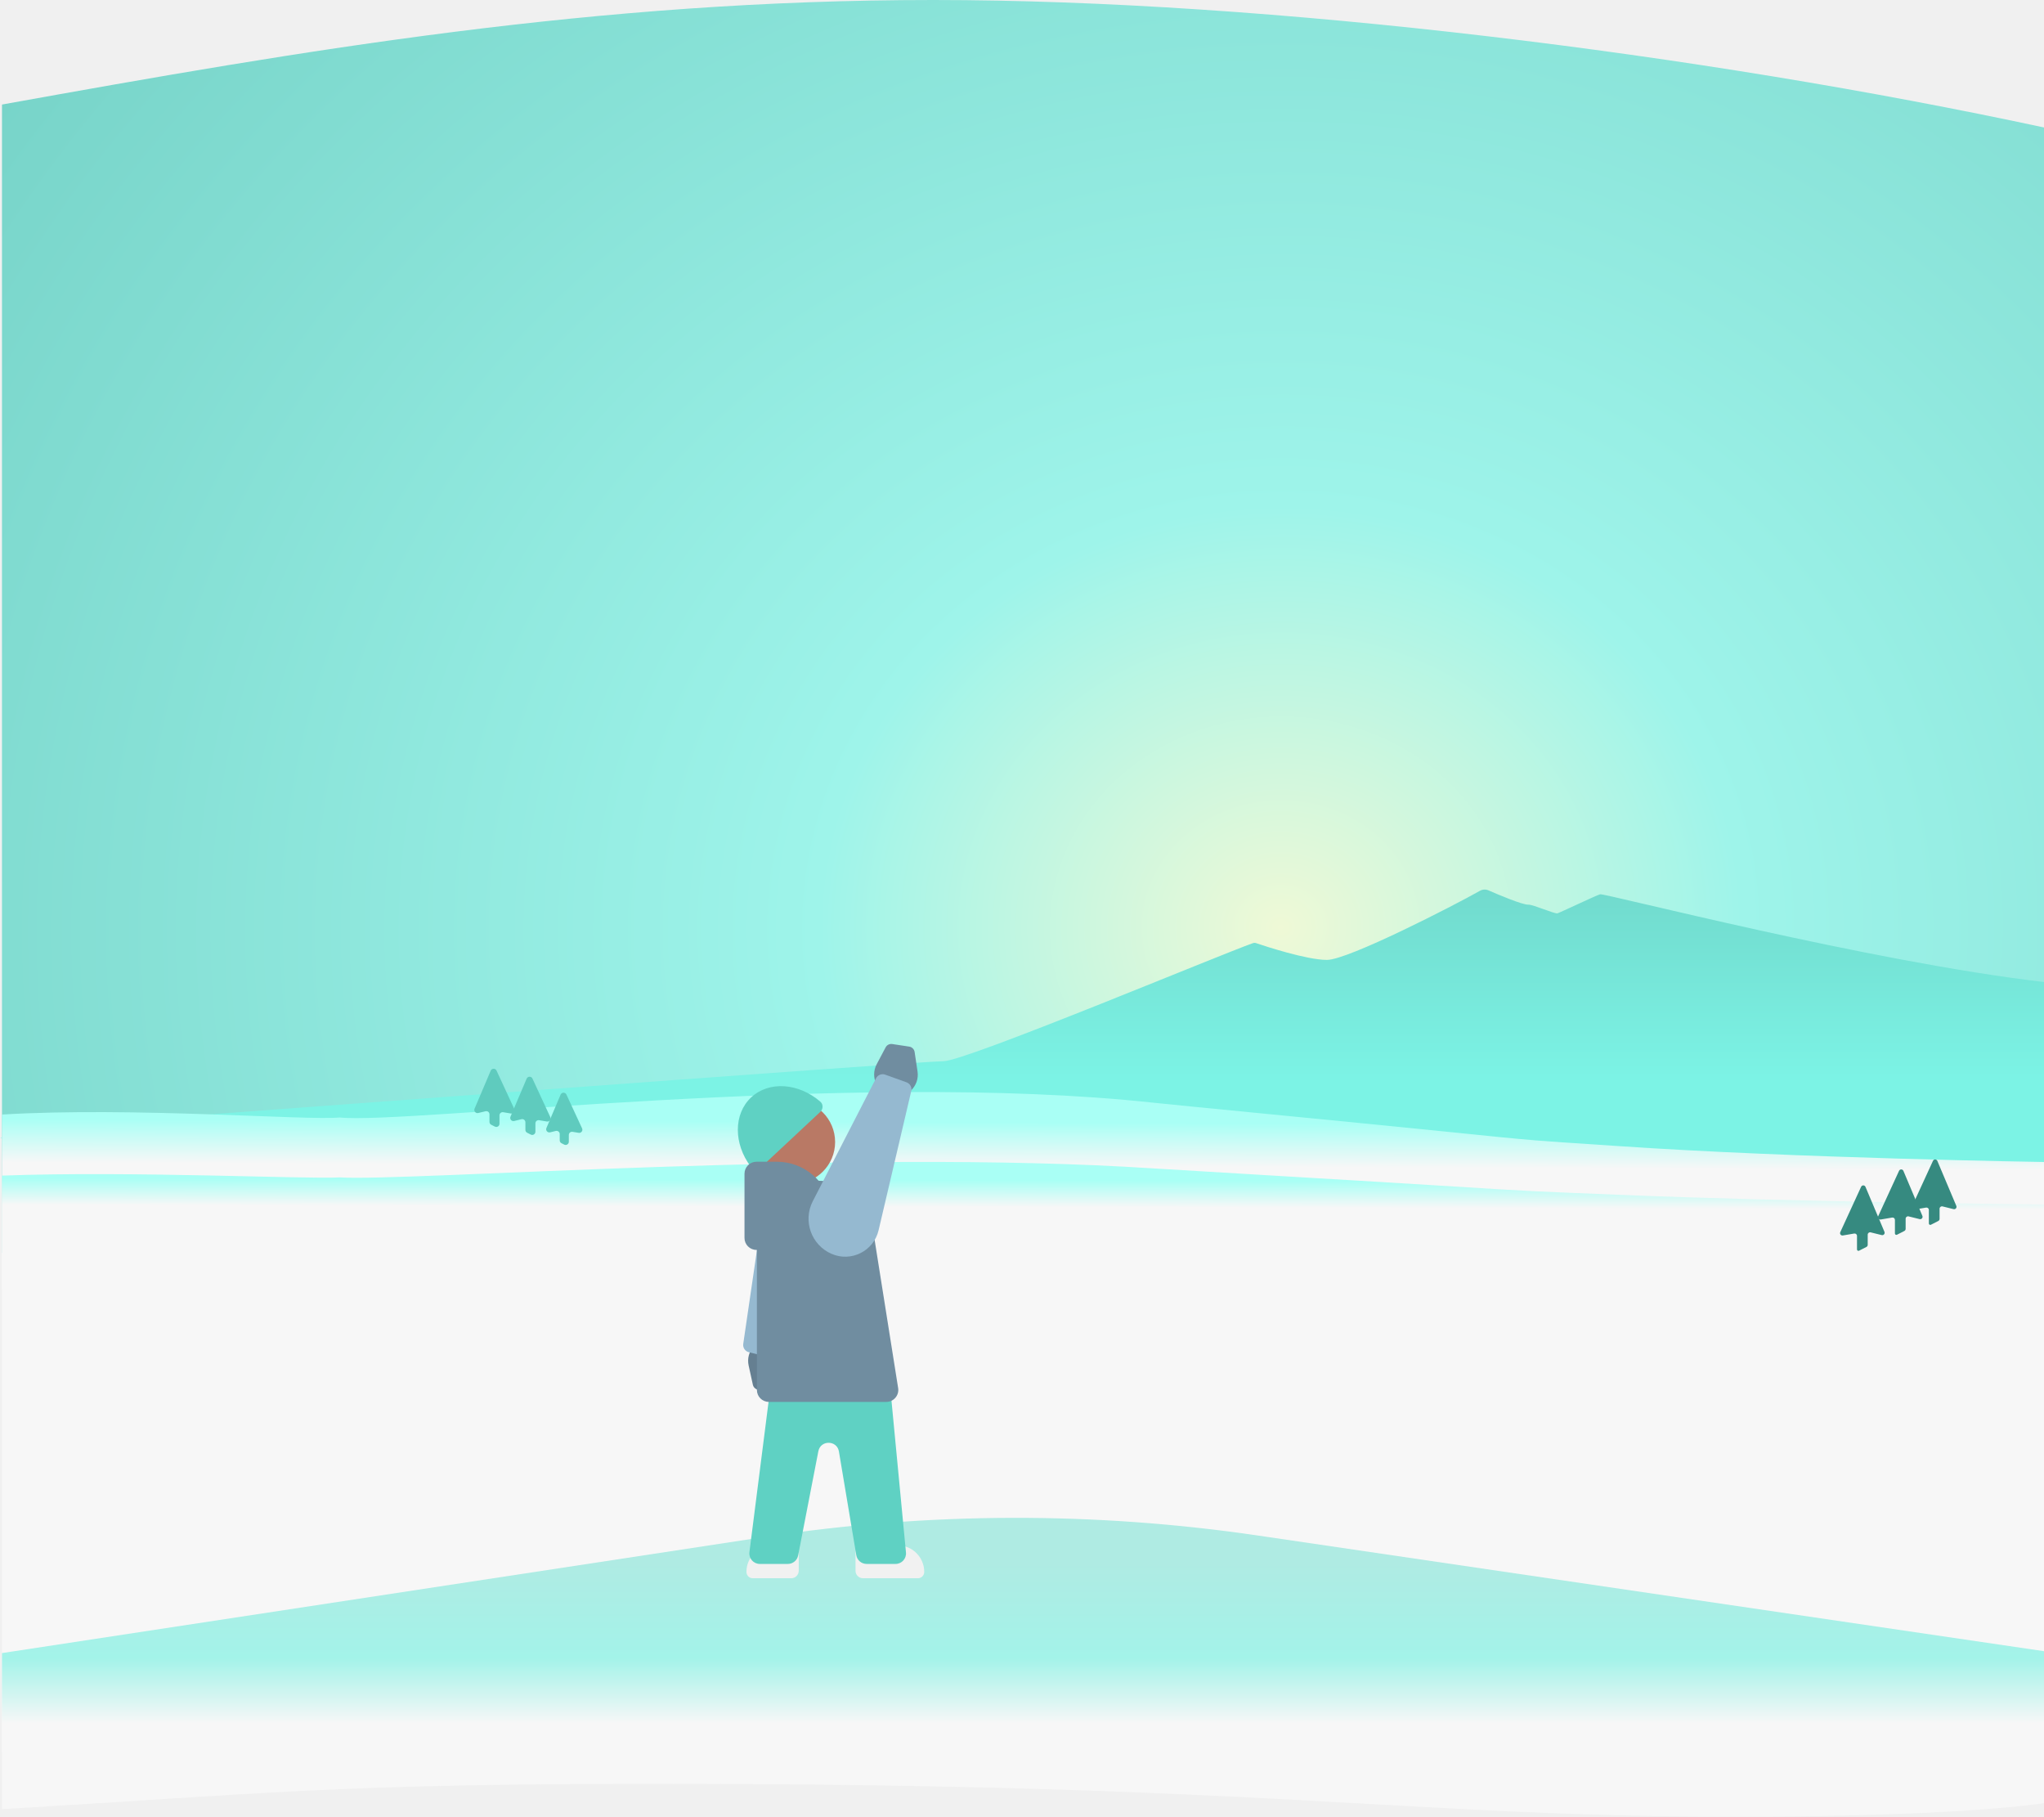
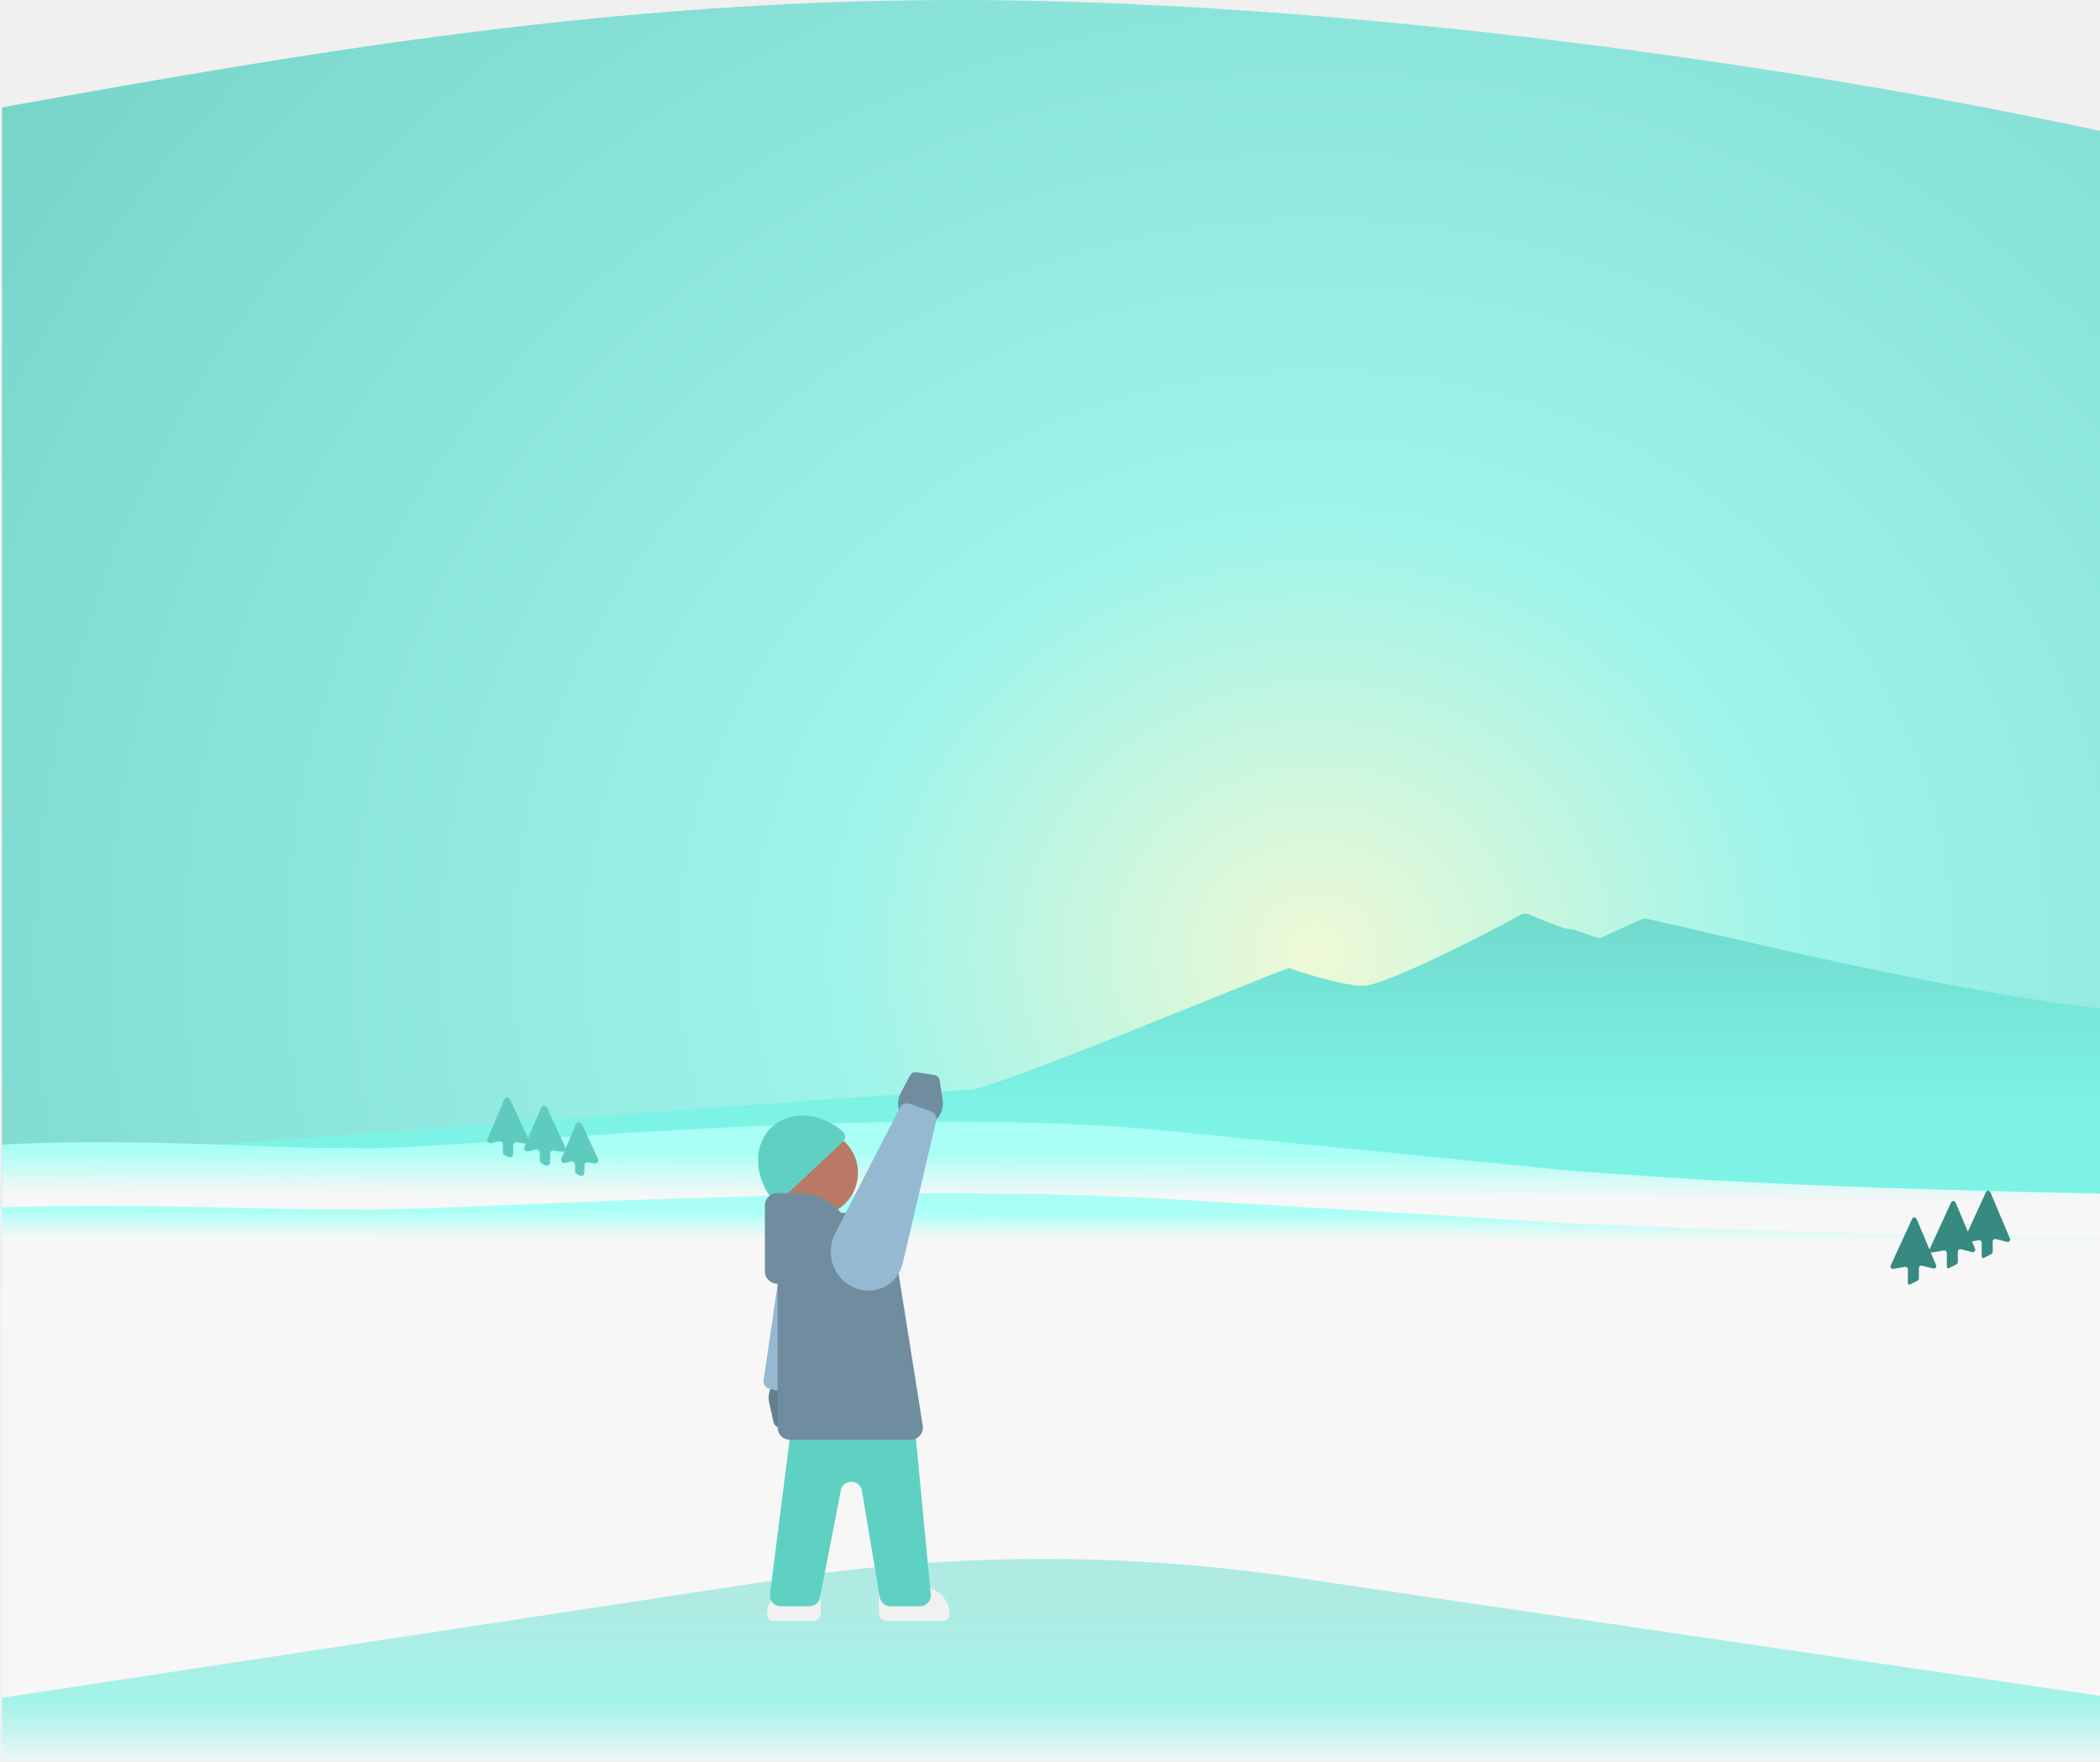
- <svg xmlns="http://www.w3.org/2000/svg" width="100%" height="100%" viewBox="0 0 1024 910" fill="none">
-   <path d="M1 52.367C153 25 298.5 3.80881e-09 467.5 3.80889e-09C636.5 3.80896e-09 852.5 27 1024 63.847V569.315C1024 569.315 922.557 548.801 773.754 548.801C618.894 548.801 483.454 564.316 328.619 580.019C179.684 595.124 131.465 632.505 1 627.551L1 52.367Z" fill="url(#paint0_radial_7388_80292)" />
-   <path d="M801.629 447.946C799.464 448.577 781.608 457.084 780.256 457.484C778.903 457.884 768.079 453.047 765.646 453.136C762.669 453.244 750.668 448.156 745.666 445.973C744.283 445.37 742.702 445.472 741.389 446.216C728.538 453.501 675.388 480.816 664.766 480.816C654.628 480.816 633.704 473.912 629.313 472.425C628.771 472.241 628.284 472.21 627.744 472.399C611.34 478.142 483.819 531.546 472.649 531.546C461.339 531.546 71.847 560.659 68.213 560.931C68.101 560.939 68.149 560.932 68.037 560.933C65.6 560.947 34.053 561.29 6.10352e-05 570L1019.34 599.864C1021.89 599.938 1024 597.892 1024 595.342V491.898C936.344 481.667 803.793 447.314 801.629 447.946Z" fill="url(#paint1_linear_7388_80292)" />
-   <path d="M170.213 559.747C203.539 563.282 425.374 535.791 577.894 552.351C590.884 553.761 678.23 562.128 716.776 566.075C777.315 572.275 765.66 570.967 810.659 574.056C898.868 580.111 1024 582.045 1024 582.045C1024 582.045 1024 626.29 1024 640.806C1024 640.806 981.866 652.299 865.37 651.994C704.26 651.572 638.433 632.986 332.504 632.986C172.579 632.986 131.141 640.806 1 645.758V558.275C66.629 554.336 153.22 561.332 170.213 559.747Z" fill="url(#paint2_linear_7388_80292)" />
-   <path d="M170.213 589.753C203.539 591.904 425.374 575.182 577.894 585.255C590.884 586.112 678.23 591.202 716.776 593.603C777.315 597.373 765.66 596.578 810.659 598.457C898.868 602.14 1024 603.316 1024 603.316C1024 603.316 1024 894.362 1024 903.191C1024 903.191 981.866 910.182 865.37 909.996C704.26 909.74 634.289 893.5 328.36 893.5C168.435 893.5 130.58 898.5 1 906.203L1 588.858C66.629 586.462 153.22 590.718 170.213 589.753Z" fill="url(#paint3_linear_7388_80292)" />
-   <path d="M940.942 609.173L951.386 586.455C951.818 585.514 953.162 585.535 953.564 586.489L963.076 609.033C963.457 609.936 962.645 610.887 961.694 610.652L956.161 609.283C955.41 609.097 954.684 609.665 954.684 610.439V615.534C954.684 615.982 954.433 616.391 954.034 616.595L950.354 618.471C949.879 618.713 949.316 618.368 949.316 617.834V611.048C949.316 610.311 948.653 609.751 947.926 609.874L942.223 610.844C941.28 611.005 940.542 610.043 940.942 609.173Z" fill="#368A80" />
-   <path d="M921.942 617.173L932.386 594.455C932.818 593.514 934.162 593.535 934.564 594.489L944.076 617.033C944.457 617.936 943.645 618.887 942.694 618.652L937.161 617.283C936.41 617.097 935.684 617.665 935.684 618.439V623.534C935.684 623.982 935.433 624.391 935.034 624.595L931.354 626.471C930.879 626.713 930.316 626.368 930.316 625.834V619.048C930.316 618.311 929.653 617.751 928.926 617.874L923.223 618.844C922.28 619.005 921.542 618.043 921.942 617.173Z" fill="#368A80" />
-   <path d="M957.942 604.173L968.386 581.455C968.818 580.514 970.162 580.535 970.564 581.489L980.076 604.033C980.457 604.936 979.645 605.887 978.694 605.652L973.161 604.283C972.41 604.097 971.684 604.665 971.684 605.439V610.534C971.684 610.982 971.433 611.391 971.034 611.595L967.354 613.471C966.879 613.713 966.316 613.368 966.316 612.834V606.048C966.316 605.311 965.653 604.751 964.926 604.874L959.223 605.844C958.28 606.005 957.542 605.043 957.942 604.173Z" fill="#368A80" />
-   <path d="M383.455 769.791C465.275 757.333 548.495 757.124 630.377 769.169L1024 827.075V879L1 877.578L1 828.024L383.455 769.791Z" fill="url(#paint4_linear_7388_80292)" />
-   <path d="M463.027 787.37C463.027 780.024 457.072 774.069 449.726 774.069H432.337C430.27 774.069 428.594 775.745 428.594 777.812V786.794C428.594 788.861 430.27 790.537 432.337 790.537H459.86C461.609 790.537 463.027 789.119 463.027 787.37Z" fill="#F1F1F1" />
-   <path d="M373.949 787.37C373.949 780.024 379.904 774.069 387.25 774.069H396.406C398.473 774.069 400.149 775.745 400.149 777.812V786.794C400.149 788.861 398.473 790.537 396.406 790.537H377.116C375.367 790.537 373.949 789.119 373.949 787.37Z" fill="#F1F1F1" />
-   <path d="M388.625 696.843C389.981 696.957 391.26 696.201 391.814 694.959L395.704 686.249C398.747 679.435 394.259 671.634 386.838 670.84C379.448 670.049 373.458 676.735 375.054 683.994L377.168 693.617C377.47 694.992 378.633 696.01 380.036 696.127L388.625 696.843Z" fill="#657F91" />
-   <path d="M444.767 682.248C444.51 679.559 442.252 677.506 439.551 677.506L392.788 677.506C390.15 677.506 387.923 679.467 387.59 682.084L375.449 777.467C375.05 780.598 377.49 783.369 380.647 783.369L394.705 783.369C397.215 783.369 399.372 781.59 399.85 779.127L409.974 726.931C411.085 721.201 419.321 721.306 420.285 727.063L428.985 778.995C429.408 781.519 431.593 783.369 434.153 783.369L448.655 783.369C451.746 783.369 454.165 780.708 453.871 777.631L444.767 682.248Z" fill="#5FD1C3" />
-   <path d="M386.214 680.036C387.995 680.473 389.831 679.554 390.549 677.867L416.859 616.07C417.765 613.941 416.543 611.509 414.294 610.965L386.557 604.265C384.416 603.747 382.293 605.182 381.974 607.361L372.348 673.147C372.068 675.056 373.286 676.864 375.159 677.324L386.214 680.036Z" fill="#95B9D0" />
-   <path d="M437.168 614.775C435.032 601.324 423.434 591.422 409.814 591.422H385.178C381.871 591.422 379.19 594.103 379.19 597.41V696.219C379.19 699.527 381.871 702.208 385.178 702.208H444.036C447.718 702.208 450.528 698.917 449.951 695.28L437.168 614.775Z" fill="#708DA0" />
-   <circle cx="20.959" cy="20.959" r="20.959" transform="matrix(-1 0 0 1 418.375 551.084)" fill="#B97965" />
-   <path d="M376.328 549.669C367.391 558.014 367.509 572.934 376.099 584.366C377.341 586.018 379.73 586.09 381.241 584.679L410.921 556.965C412.431 555.555 412.523 553.166 410.96 551.815C400.142 542.462 385.266 541.323 376.328 549.669Z" fill="#5FD1C3" />
-   <path d="M416.516 604.935C414.238 591.636 402.709 581.913 389.217 581.913H378.966C375.659 581.913 372.978 584.594 372.978 587.902V620.09C372.978 623.397 375.659 626.078 378.966 626.078H413.036C416.747 626.078 419.565 622.737 418.938 619.079L416.516 604.935Z" fill="#708DA0" />
-   <path d="M446.99 522.955C445.646 522.751 444.319 523.419 443.682 524.621L439.215 533.049C435.721 539.643 439.674 547.728 447.024 549.02C454.344 550.306 460.77 544.038 459.667 536.688L458.204 526.945C457.995 525.553 456.903 524.459 455.512 524.248L446.99 522.955Z" fill="#708DA0" />
-   <path d="M443.467 538.288C441.699 537.652 439.732 538.426 438.872 540.097L407.185 601.689C402.107 611.56 406.443 623.667 416.633 628.069C426.449 632.31 437.711 626.642 440.154 616.233L456.518 546.504C456.953 544.653 455.931 542.77 454.141 542.127L443.467 538.288Z" fill="#95B9D0" />
-   <path d="M275.671 559.519L266.748 540.254C266.168 539.001 264.378 539.03 263.838 540.3L255.746 559.334C255.233 560.541 256.317 561.815 257.591 561.503L261.24 560.607C262.243 560.361 263.212 561.12 263.212 562.153V565.961C263.212 566.561 263.549 567.11 264.085 567.381L265.92 568.31C266.979 568.845 268.231 568.076 268.231 566.889V562.674C268.231 561.689 269.117 560.941 270.088 561.105L273.962 561.758C275.225 561.972 276.21 560.682 275.671 559.519Z" fill="#5FCBBE" />
-   <path d="M257.671 555.519L248.748 536.254C248.168 535.001 246.378 535.03 245.838 536.3L237.746 555.334C237.233 556.541 238.317 557.815 239.591 557.503L243.24 556.607C244.243 556.361 245.212 557.12 245.212 558.153V561.961C245.212 562.561 245.549 563.11 246.085 563.381L247.92 564.31C248.979 564.845 250.231 564.076 250.231 562.889V558.674C250.231 557.689 251.117 556.941 252.088 557.105L255.962 557.758C257.225 557.972 258.21 556.682 257.671 555.519Z" fill="#5FCBBE" />
-   <path d="M291.609 565.199L283.76 548.254C283.18 547.001 281.39 547.03 280.85 548.3L273.745 565.013C273.232 566.22 274.316 567.495 275.589 567.183L278.439 566.483C279.442 566.237 280.41 566.996 280.41 568.029V571.211C280.41 571.811 280.748 572.36 281.284 572.631L282.658 573.326C283.717 573.862 284.969 573.093 284.969 571.906V568.489C284.969 567.504 285.854 566.755 286.826 566.919L289.899 567.438C291.162 567.651 292.147 566.361 291.609 565.199Z" fill="#5FCBBE" />
+ <svg xmlns="http://www.w3.org/2000/svg" width="100%" height="100%" viewBox="0 0 1024 859" fill="none">
+   <g clip-path="url(#clip0_7835_215020)">
+     <path d="M1 52.367C153 25 298.5 3.80881e-09 467.5 3.80889e-09C636.5 3.80896e-09 852.5 27 1024 63.847V569.315C1024 569.315 922.557 548.801 773.754 548.801C618.894 548.801 483.454 564.316 328.619 580.019C179.684 595.124 131.465 632.505 1 627.551L1 52.367Z" fill="url(#paint0_radial_7835_215020)" />
+     <path d="M801.629 447.946C799.464 448.577 781.608 457.084 780.256 457.484C778.903 457.884 768.079 453.047 765.646 453.136C762.669 453.244 750.668 448.156 745.666 445.973C744.283 445.37 742.702 445.472 741.389 446.216C728.538 453.501 675.388 480.816 664.766 480.816C654.628 480.816 633.704 473.912 629.313 472.425C628.771 472.241 628.284 472.21 627.744 472.399C611.34 478.142 483.819 531.546 472.649 531.546C461.339 531.546 71.847 560.659 68.213 560.931C68.101 560.939 68.149 560.932 68.037 560.933C65.6 560.947 34.053 561.29 4.13656e-05 570L1019.34 599.864C1021.89 599.938 1024 597.892 1024 595.342V491.898C936.344 481.667 803.793 447.314 801.629 447.946Z" fill="url(#paint1_linear_7835_215020)" />
+     <path d="M170.213 559.747C203.539 563.282 425.374 535.791 577.894 552.351C590.884 553.761 678.23 562.128 716.776 566.075C777.315 572.275 765.66 570.967 810.659 574.056C898.868 580.111 1024 582.045 1024 582.045C1024 582.045 1024 626.29 1024 640.806C1024 640.806 981.866 652.299 865.37 651.994C704.26 651.572 638.433 632.986 332.504 632.986C172.579 632.986 131.141 640.806 1 645.758V558.275C66.629 554.336 153.22 561.332 170.213 559.747Z" fill="url(#paint2_linear_7835_215020)" />
+     <path d="M170.213 589.753C203.539 591.904 425.374 575.182 577.894 585.255C590.884 586.112 678.23 591.202 716.776 593.603C777.315 597.373 765.66 596.578 810.659 598.457C898.868 602.14 1024 603.316 1024 603.316C1024 603.316 1024 894.362 1024 903.191C1024 903.191 981.866 910.182 865.37 909.996C704.26 909.74 634.289 893.5 328.36 893.5C168.435 893.5 130.58 898.5 1 906.203L1 588.858C66.629 586.462 153.22 590.718 170.213 589.753Z" fill="url(#paint3_linear_7835_215020)" />
+     <path d="M940.942 609.173L951.386 586.455C951.818 585.514 953.162 585.535 953.564 586.489L963.076 609.033C963.457 609.936 962.645 610.887 961.694 610.652L956.161 609.283C955.41 609.097 954.684 609.665 954.684 610.439V615.534C954.684 615.982 954.433 616.391 954.034 616.595L950.354 618.471C949.879 618.713 949.316 618.368 949.316 617.834V611.048C949.316 610.311 948.653 609.751 947.926 609.874L942.223 610.844C941.28 611.005 940.542 610.043 940.942 609.173Z" fill="#368A80" />
+     <path d="M921.942 617.173L932.386 594.455C932.818 593.514 934.162 593.535 934.564 594.489L944.076 617.033C944.457 617.936 943.645 618.887 942.694 618.652L937.161 617.283C936.41 617.097 935.684 617.665 935.684 618.439V623.534C935.684 623.982 935.433 624.391 935.034 624.595L931.354 626.471C930.879 626.713 930.316 626.368 930.316 625.834V619.048C930.316 618.311 929.653 617.751 928.926 617.874L923.223 618.844C922.28 619.005 921.542 618.043 921.942 617.173Z" fill="#368A80" />
+     <path d="M957.942 604.173L968.386 581.455C968.818 580.514 970.162 580.535 970.564 581.489L980.076 604.033C980.457 604.936 979.645 605.887 978.694 605.652L973.161 604.283C972.41 604.097 971.684 604.665 971.684 605.439V610.534C971.684 610.982 971.433 611.391 971.034 611.595L967.354 613.471C966.879 613.713 966.316 613.368 966.316 612.834V606.048C966.316 605.311 965.653 604.751 964.926 604.874L959.223 605.844C958.28 606.005 957.542 605.043 957.942 604.173Z" fill="#368A80" />
+     <path d="M383.455 769.791C465.275 757.333 548.495 757.124 630.377 769.169L1024 827.075V879L1 877.578L1 828.024L383.455 769.791Z" fill="url(#paint4_linear_7835_215020)" />
+     <path d="M463.027 787.37C463.027 780.024 457.072 774.069 449.726 774.069H432.337C430.27 774.069 428.594 775.745 428.594 777.812V786.794C428.594 788.861 430.27 790.537 432.337 790.537H459.86C461.609 790.537 463.027 789.119 463.027 787.37V787.37Z" fill="#F1F1F1" />
+     <path d="M373.949 787.37C373.949 780.024 379.904 774.069 387.25 774.069H396.406C398.473 774.069 400.149 775.745 400.149 777.812V786.794C400.149 788.861 398.473 790.537 396.406 790.537H377.116C375.367 790.537 373.949 789.119 373.949 787.37V787.37Z" fill="#F1F1F1" />
+     <path d="M388.625 696.843C389.981 696.957 391.26 696.201 391.814 694.959L395.704 686.249C398.747 679.435 394.259 671.634 386.838 670.84V670.84V670.84C379.448 670.049 373.458 676.735 375.054 683.994L377.168 693.617C377.47 694.992 378.633 696.01 380.036 696.127L388.625 696.843Z" fill="#657F91" />
+     <path d="M444.767 682.248C444.51 679.559 442.252 677.506 439.551 677.506L392.788 677.506C390.15 677.506 387.923 679.467 387.59 682.084L375.449 777.467C375.05 780.598 377.49 783.369 380.647 783.369L394.705 783.369C397.215 783.369 399.372 781.59 399.85 779.127L409.974 726.931C411.085 721.201 419.321 721.306 420.285 727.063L428.985 778.995C429.408 781.519 431.593 783.369 434.153 783.369L448.655 783.369C451.746 783.369 454.165 780.708 453.871 777.631L444.767 682.248Z" fill="#5FD1C3" />
+     <path d="M386.214 680.036C387.995 680.473 389.831 679.554 390.549 677.867L416.859 616.07C417.765 613.941 416.543 611.509 414.294 610.965L386.557 604.265C384.416 603.747 382.293 605.182 381.974 607.361L372.348 673.147C372.068 675.056 373.286 676.864 375.159 677.324L386.214 680.036Z" fill="#95B9D0" />
+     <path d="M437.168 614.775C435.032 601.324 423.434 591.422 409.814 591.422H385.178C381.871 591.422 379.19 594.103 379.19 597.41V696.219C379.19 699.527 381.871 702.208 385.178 702.208H444.036C447.718 702.208 450.528 698.917 449.951 695.28L437.168 614.775Z" fill="#708DA0" />
+     <circle cx="20.959" cy="20.959" r="20.959" transform="matrix(-1 0 0 1 418.375 551.084)" fill="#B97965" />
+     <path d="M376.328 549.669C367.391 558.014 367.509 572.934 376.099 584.366C377.341 586.018 379.73 586.09 381.241 584.679L410.921 556.965C412.431 555.555 412.523 553.166 410.96 551.815C400.142 542.462 385.266 541.323 376.328 549.669Z" fill="#5FD1C3" />
+     <path d="M416.516 604.935C414.238 591.636 402.709 581.913 389.217 581.913H378.966C375.659 581.913 372.978 584.594 372.978 587.902V620.09C372.978 623.397 375.659 626.078 378.966 626.078H413.036C416.747 626.078 419.565 622.737 418.938 619.079L416.516 604.935Z" fill="#708DA0" />
+     <path d="M446.99 522.955C445.646 522.751 444.319 523.419 443.682 524.621L439.215 533.049C435.721 539.643 439.674 547.728 447.024 549.02V549.02V549.02C454.344 550.306 460.77 544.038 459.667 536.688L458.204 526.945C457.995 525.553 456.903 524.459 455.512 524.248L446.99 522.955Z" fill="#708DA0" />
+     <path d="M443.467 538.288C441.699 537.652 439.732 538.426 438.872 540.097L407.185 601.689C402.107 611.56 406.443 623.667 416.633 628.069V628.069V628.069C426.449 632.31 437.711 626.642 440.154 616.233L456.518 546.504C456.953 544.653 455.931 542.77 454.141 542.127L443.467 538.288Z" fill="#95B9D0" />
+     <path d="M275.671 559.519L266.748 540.254C266.168 539.001 264.378 539.03 263.838 540.3L255.746 559.334C255.233 560.541 256.317 561.815 257.591 561.503L261.24 560.607C262.243 560.361 263.212 561.12 263.212 562.153V565.961C263.212 566.561 263.549 567.11 264.085 567.381L265.92 568.31C266.979 568.845 268.231 568.076 268.231 566.889V562.674C268.231 561.689 269.117 560.941 270.088 561.105L273.962 561.758C275.225 561.972 276.21 560.682 275.671 559.519Z" fill="#5FCBBE" />
+     <path d="M257.671 555.519L248.748 536.254C248.168 535.001 246.378 535.03 245.838 536.3L237.746 555.334C237.233 556.541 238.317 557.815 239.591 557.503L243.24 556.607C244.243 556.361 245.212 557.12 245.212 558.153V561.961C245.212 562.561 245.549 563.11 246.085 563.381L247.92 564.31C248.979 564.845 250.231 564.076 250.231 562.889V558.674C250.231 557.689 251.117 556.941 252.088 557.105L255.962 557.758C257.225 557.972 258.21 556.682 257.671 555.519Z" fill="#5FCBBE" />
+     <path d="M291.609 565.199L283.76 548.254C283.18 547.001 281.39 547.03 280.85 548.3L273.745 565.013C273.232 566.22 274.316 567.495 275.589 567.183L278.439 566.483C279.442 566.237 280.41 566.996 280.41 568.029V571.211C280.41 571.811 280.748 572.36 281.284 572.631L282.658 573.326C283.717 573.862 284.969 573.093 284.969 571.906V568.489C284.969 567.504 285.854 566.755 286.826 566.919L289.899 567.438C291.162 567.651 292.147 566.361 291.609 565.199Z" fill="#5FCBBE" />
+   </g>
  <defs>
-     <radialGradient id="paint0_radial_7388_80292" cx="0" cy="0" r="1" gradientUnits="userSpaceOnUse" gradientTransform="translate(640.5 465.5) rotate(-3.30583) scale(1248.58 1186.75)">
+     <radialGradient id="paint0_radial_7835_215020" cx="0" cy="0" r="1" gradientUnits="userSpaceOnUse" gradientTransform="translate(640.5 465.5) rotate(-3.30583) scale(1248.58 1186.75)">
      <stop stop-color="#EFF9D6" />
      <stop offset="0.181" stop-color="#9EF4EA" />
      <stop offset="1" stop-color="#56B8AC" />
    </radialGradient>
-     <linearGradient id="paint1_linear_7388_80292" x1="466.967" y1="445" x2="466.967" y2="539.892" gradientUnits="userSpaceOnUse">
+     <linearGradient id="paint1_linear_7835_215020" x1="466.967" y1="445" x2="466.967" y2="539.892" gradientUnits="userSpaceOnUse">
      <stop stop-color="#71DACD" />
      <stop offset="1" stop-color="#7CF3E5" />
    </linearGradient>
-     <linearGradient id="paint2_linear_7388_80292" x1="537.065" y1="562.357" x2="536.982" y2="584.269" gradientUnits="userSpaceOnUse">
+     <linearGradient id="paint2_linear_7835_215020" x1="537.065" y1="562.357" x2="536.982" y2="584.269" gradientUnits="userSpaceOnUse">
      <stop stop-color="#A9FFF5" />
      <stop offset="1" stop-color="#F7F7F7" />
    </linearGradient>
-     <linearGradient id="paint3_linear_7388_80292" x1="537.065" y1="591.341" x2="537.035" y2="604.669" gradientUnits="userSpaceOnUse">
+     <linearGradient id="paint3_linear_7835_215020" x1="537.065" y1="591.341" x2="537.035" y2="604.669" gradientUnits="userSpaceOnUse">
      <stop stop-color="#A9FFF5" />
      <stop offset="1" stop-color="#F7F7F7" />
    </linearGradient>
-     <linearGradient id="paint4_linear_7388_80292" x1="516.592" y1="782.481" x2="516.592" y2="863.356" gradientUnits="userSpaceOnUse">
+     <linearGradient id="paint4_linear_7835_215020" x1="516.592" y1="782.481" x2="516.592" y2="863.356" gradientUnits="userSpaceOnUse">
      <stop stop-color="#AFEBE3" />
      <stop offset="0.594" stop-color="#A3F3E9" />
      <stop offset="1" stop-color="#F7F7F7" />
    </linearGradient>
+     <clipPath id="clip0_7835_215020">
+       <rect width="1024" height="859" fill="white" />
+     </clipPath>
  </defs>
</svg>
